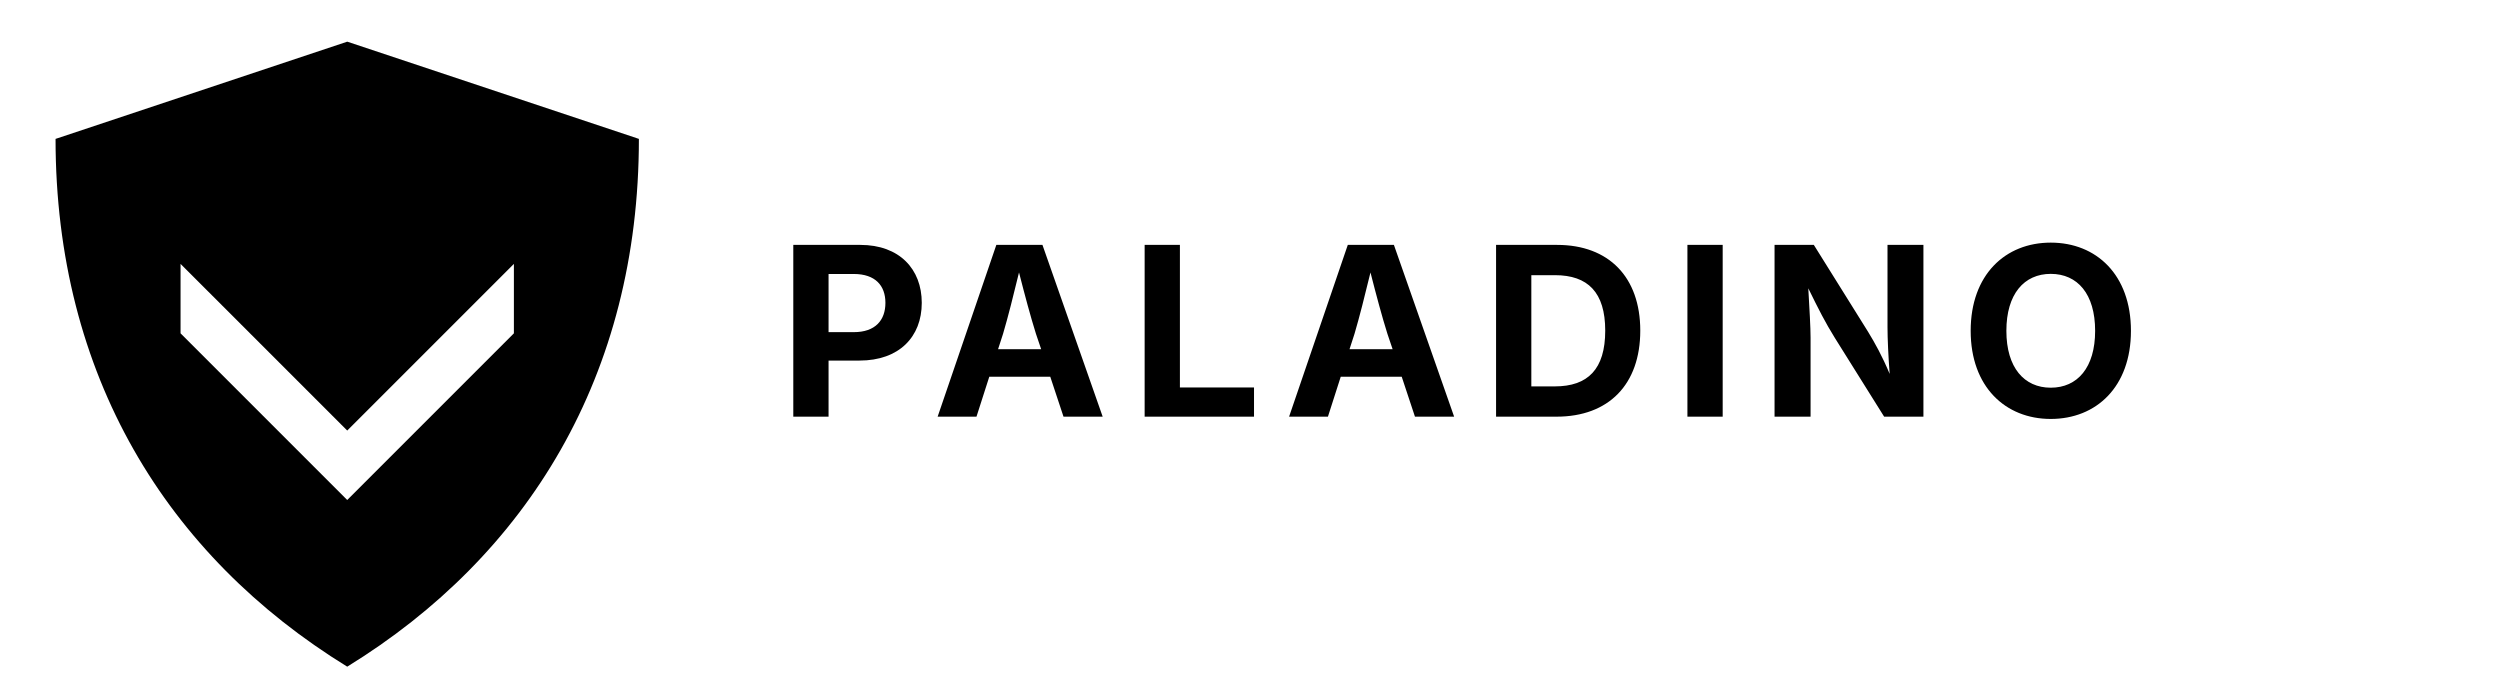
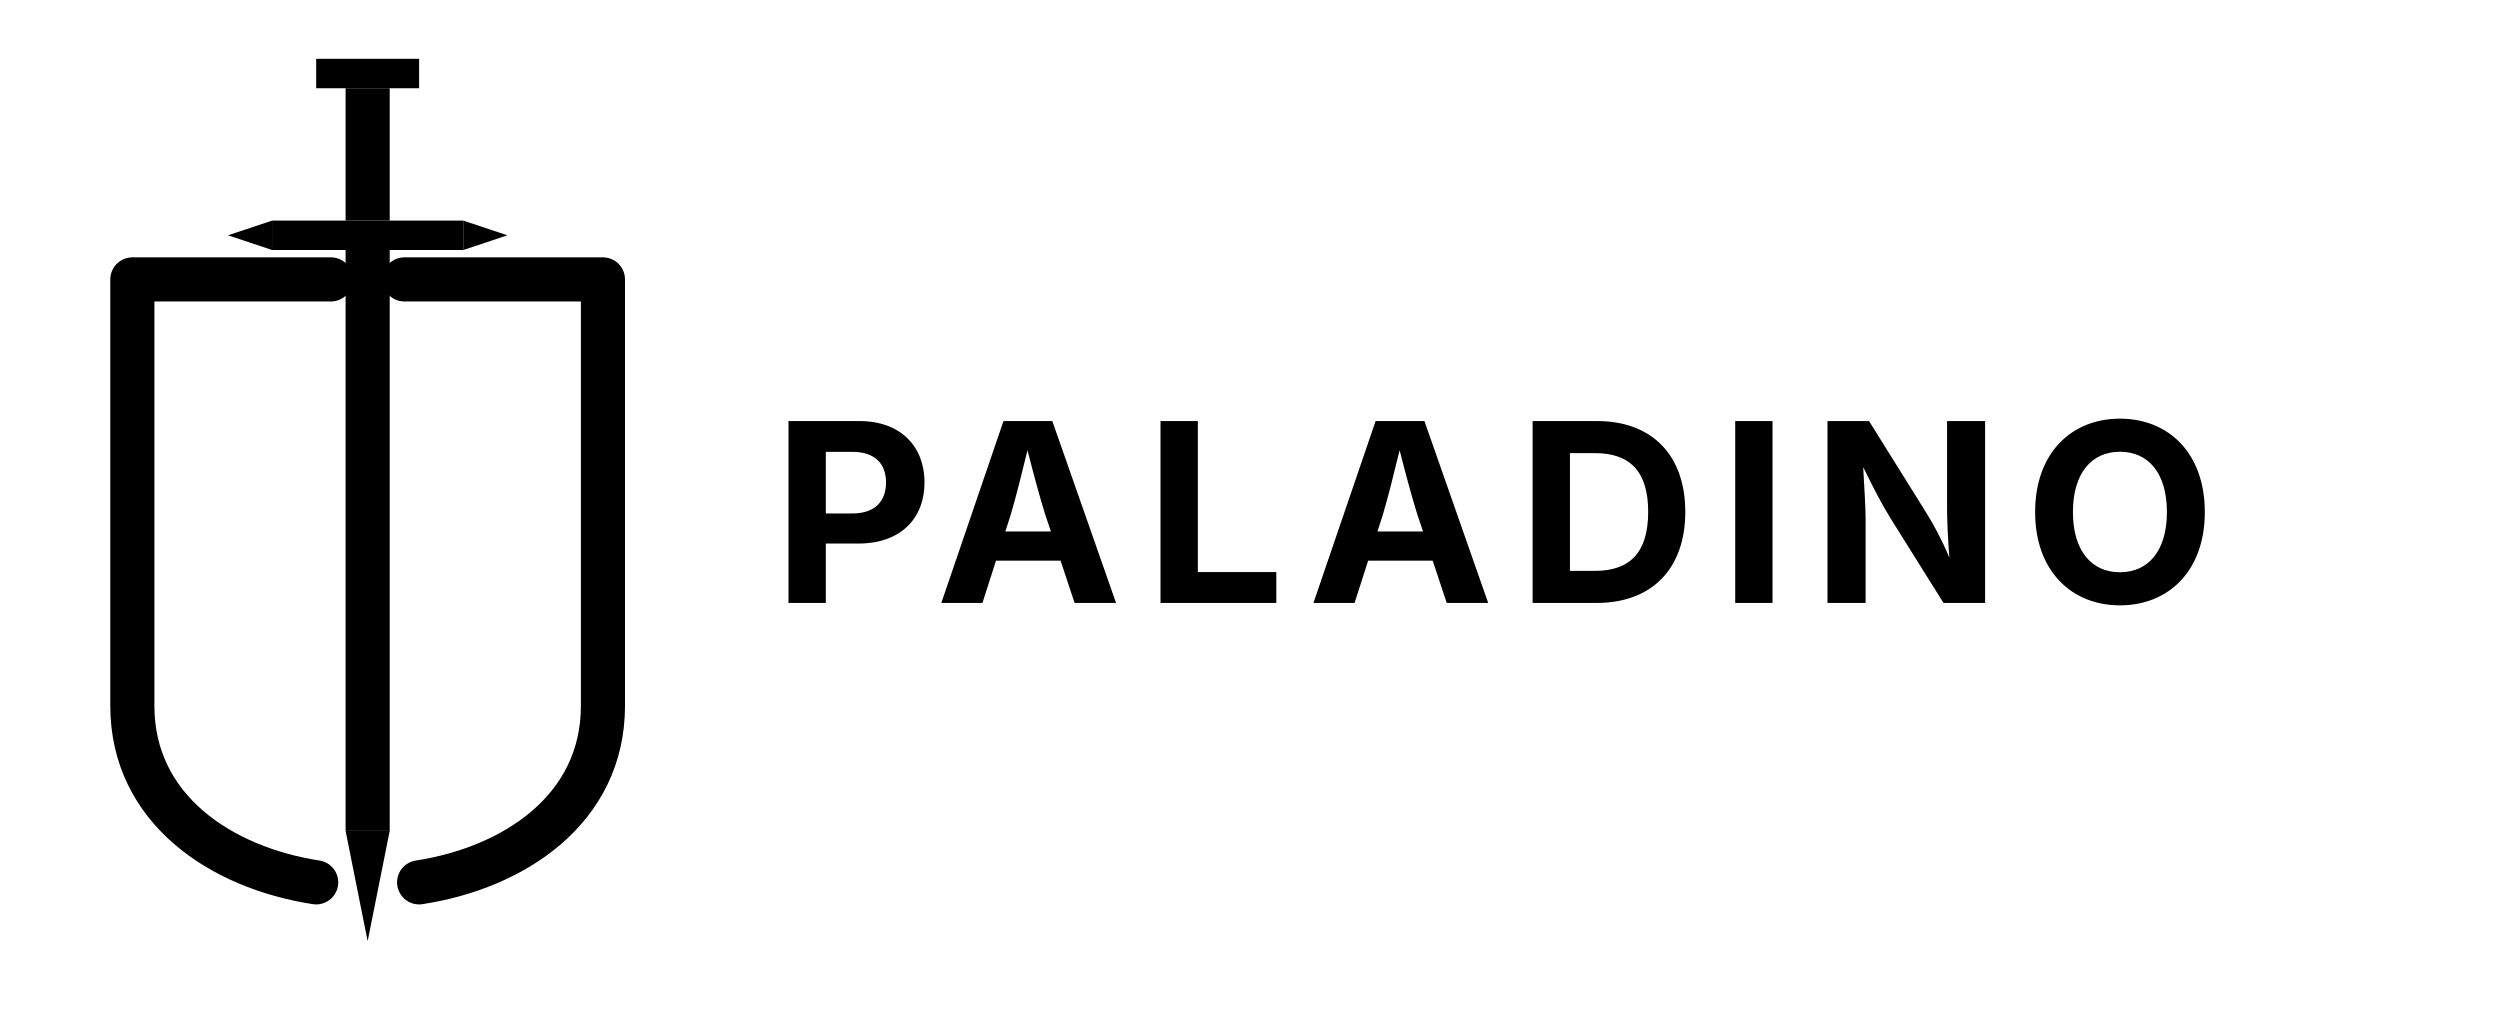
- <svg xmlns="http://www.w3.org/2000/svg" viewBox="0 0 360 100" width="360" height="100" role="img" aria-label="Paladino">
-   <path fill-rule="evenodd" clip-rule="evenodd" fill="currentColor" d="M50 6 L92 20 C92 54 76 80 50 96 C24 80 8 54 8 20 Z M26 38 L50 62 L74 38 L74 48 L50 72 L26 48 Z" />
-   <text x="112" y="60" fill="currentColor" font-family="Inter, -apple-system, 'Segoe UI', Roboto, Helvetica, Arial, sans-serif" font-size="34" font-weight="700" letter-spacing="3">PALADINO</text>
+ <svg xmlns="http://www.w3.org/2000/svg" viewBox="0 0 340 140" width="340" height="140" role="img" aria-label="Paladino">
+   <g>
+     <rect x="43" y="8" width="14" height="4" fill="currentColor" />
+     <rect x="47" y="12" width="6" height="18" fill="currentColor" />
+     <rect x="37" y="30" width="26" height="4" fill="currentColor" />
+     <polygon points="37,30 37,34 31,32" fill="currentColor" />
+     <polygon points="63,30 63,34 69,32" fill="currentColor" />
+     <rect x="47" y="34" width="6" height="79" fill="currentColor" />
+     <polygon points="47,113 53,113 50,128" fill="currentColor" />
+     <path d="M45,38 L18,38 L18,96 C18,110 30,118 43,120" fill="none" stroke="currentColor" stroke-width="6" stroke-linecap="round" stroke-linejoin="round" />
+     <path d="M55,38 L82,38 L82,96 C82,110 70,118 57,120" fill="none" stroke="currentColor" stroke-width="6" stroke-linecap="round" stroke-linejoin="round" />
+   </g>
+   <text x="105" y="82" fill="currentColor" font-family="Inter, -apple-system, 'Segoe UI', Roboto, Helvetica, Arial, sans-serif" font-size="34" font-weight="700" letter-spacing="3">PALADINO</text>
</svg>
